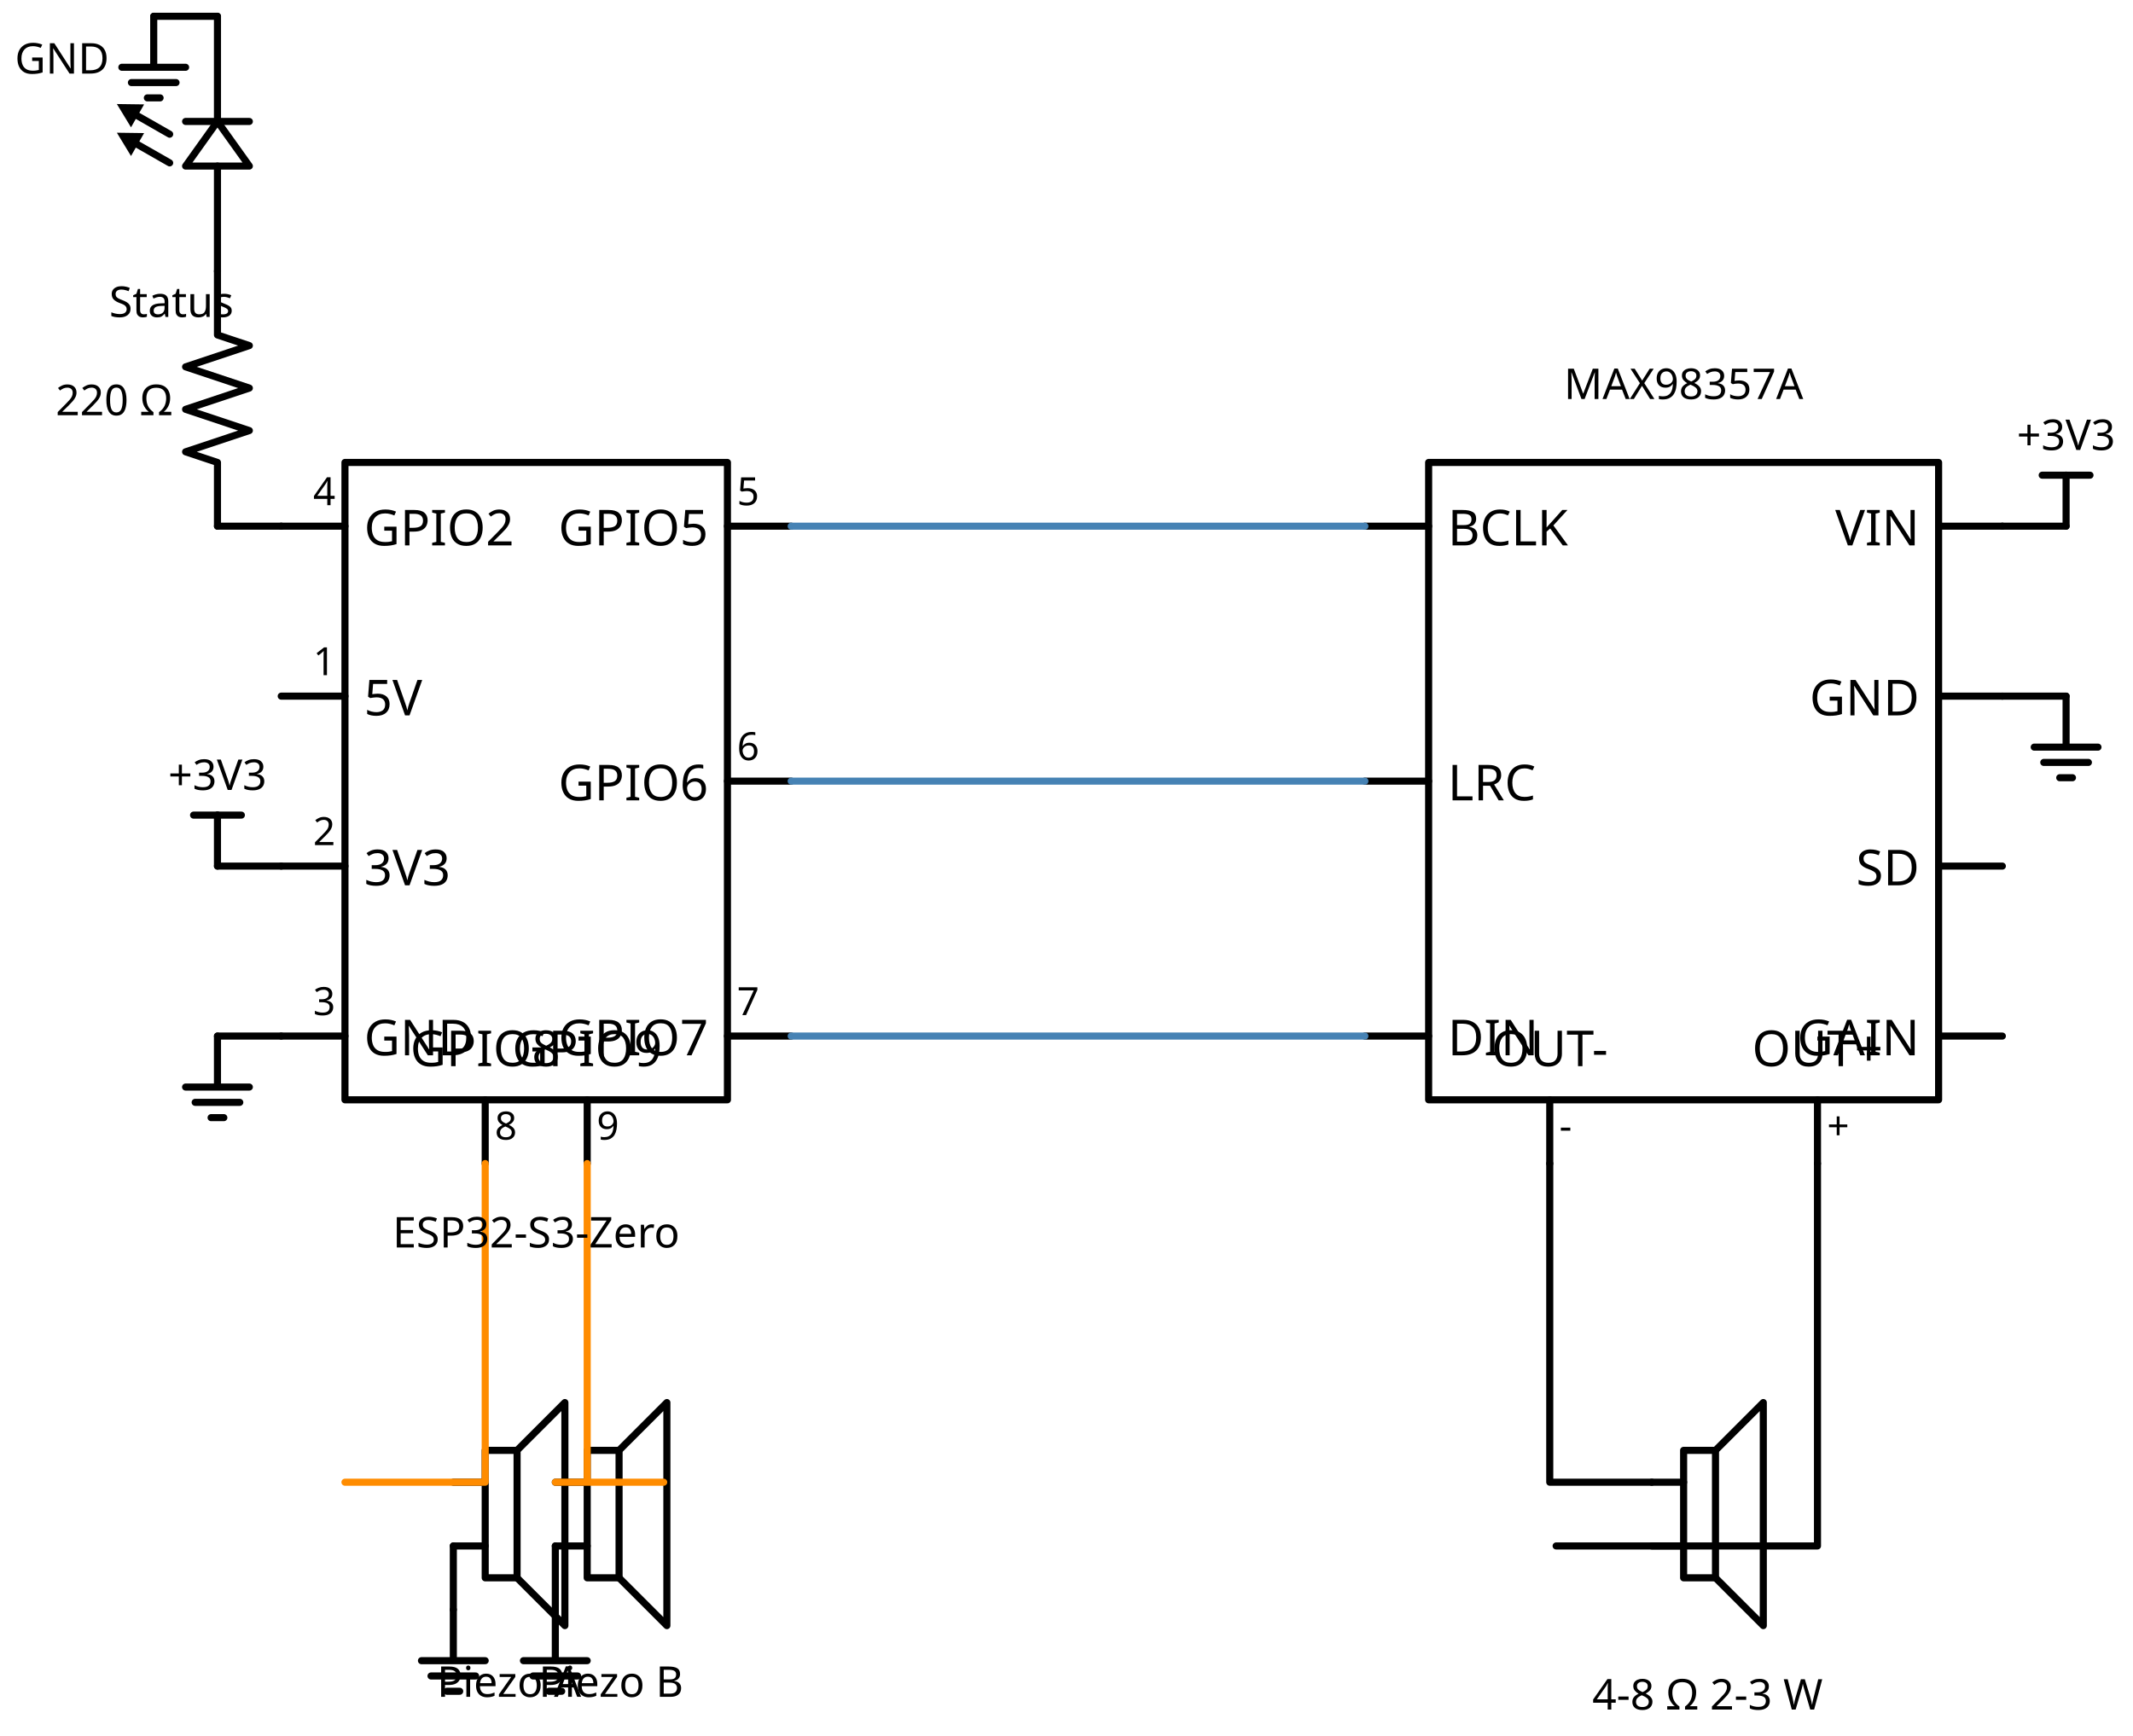
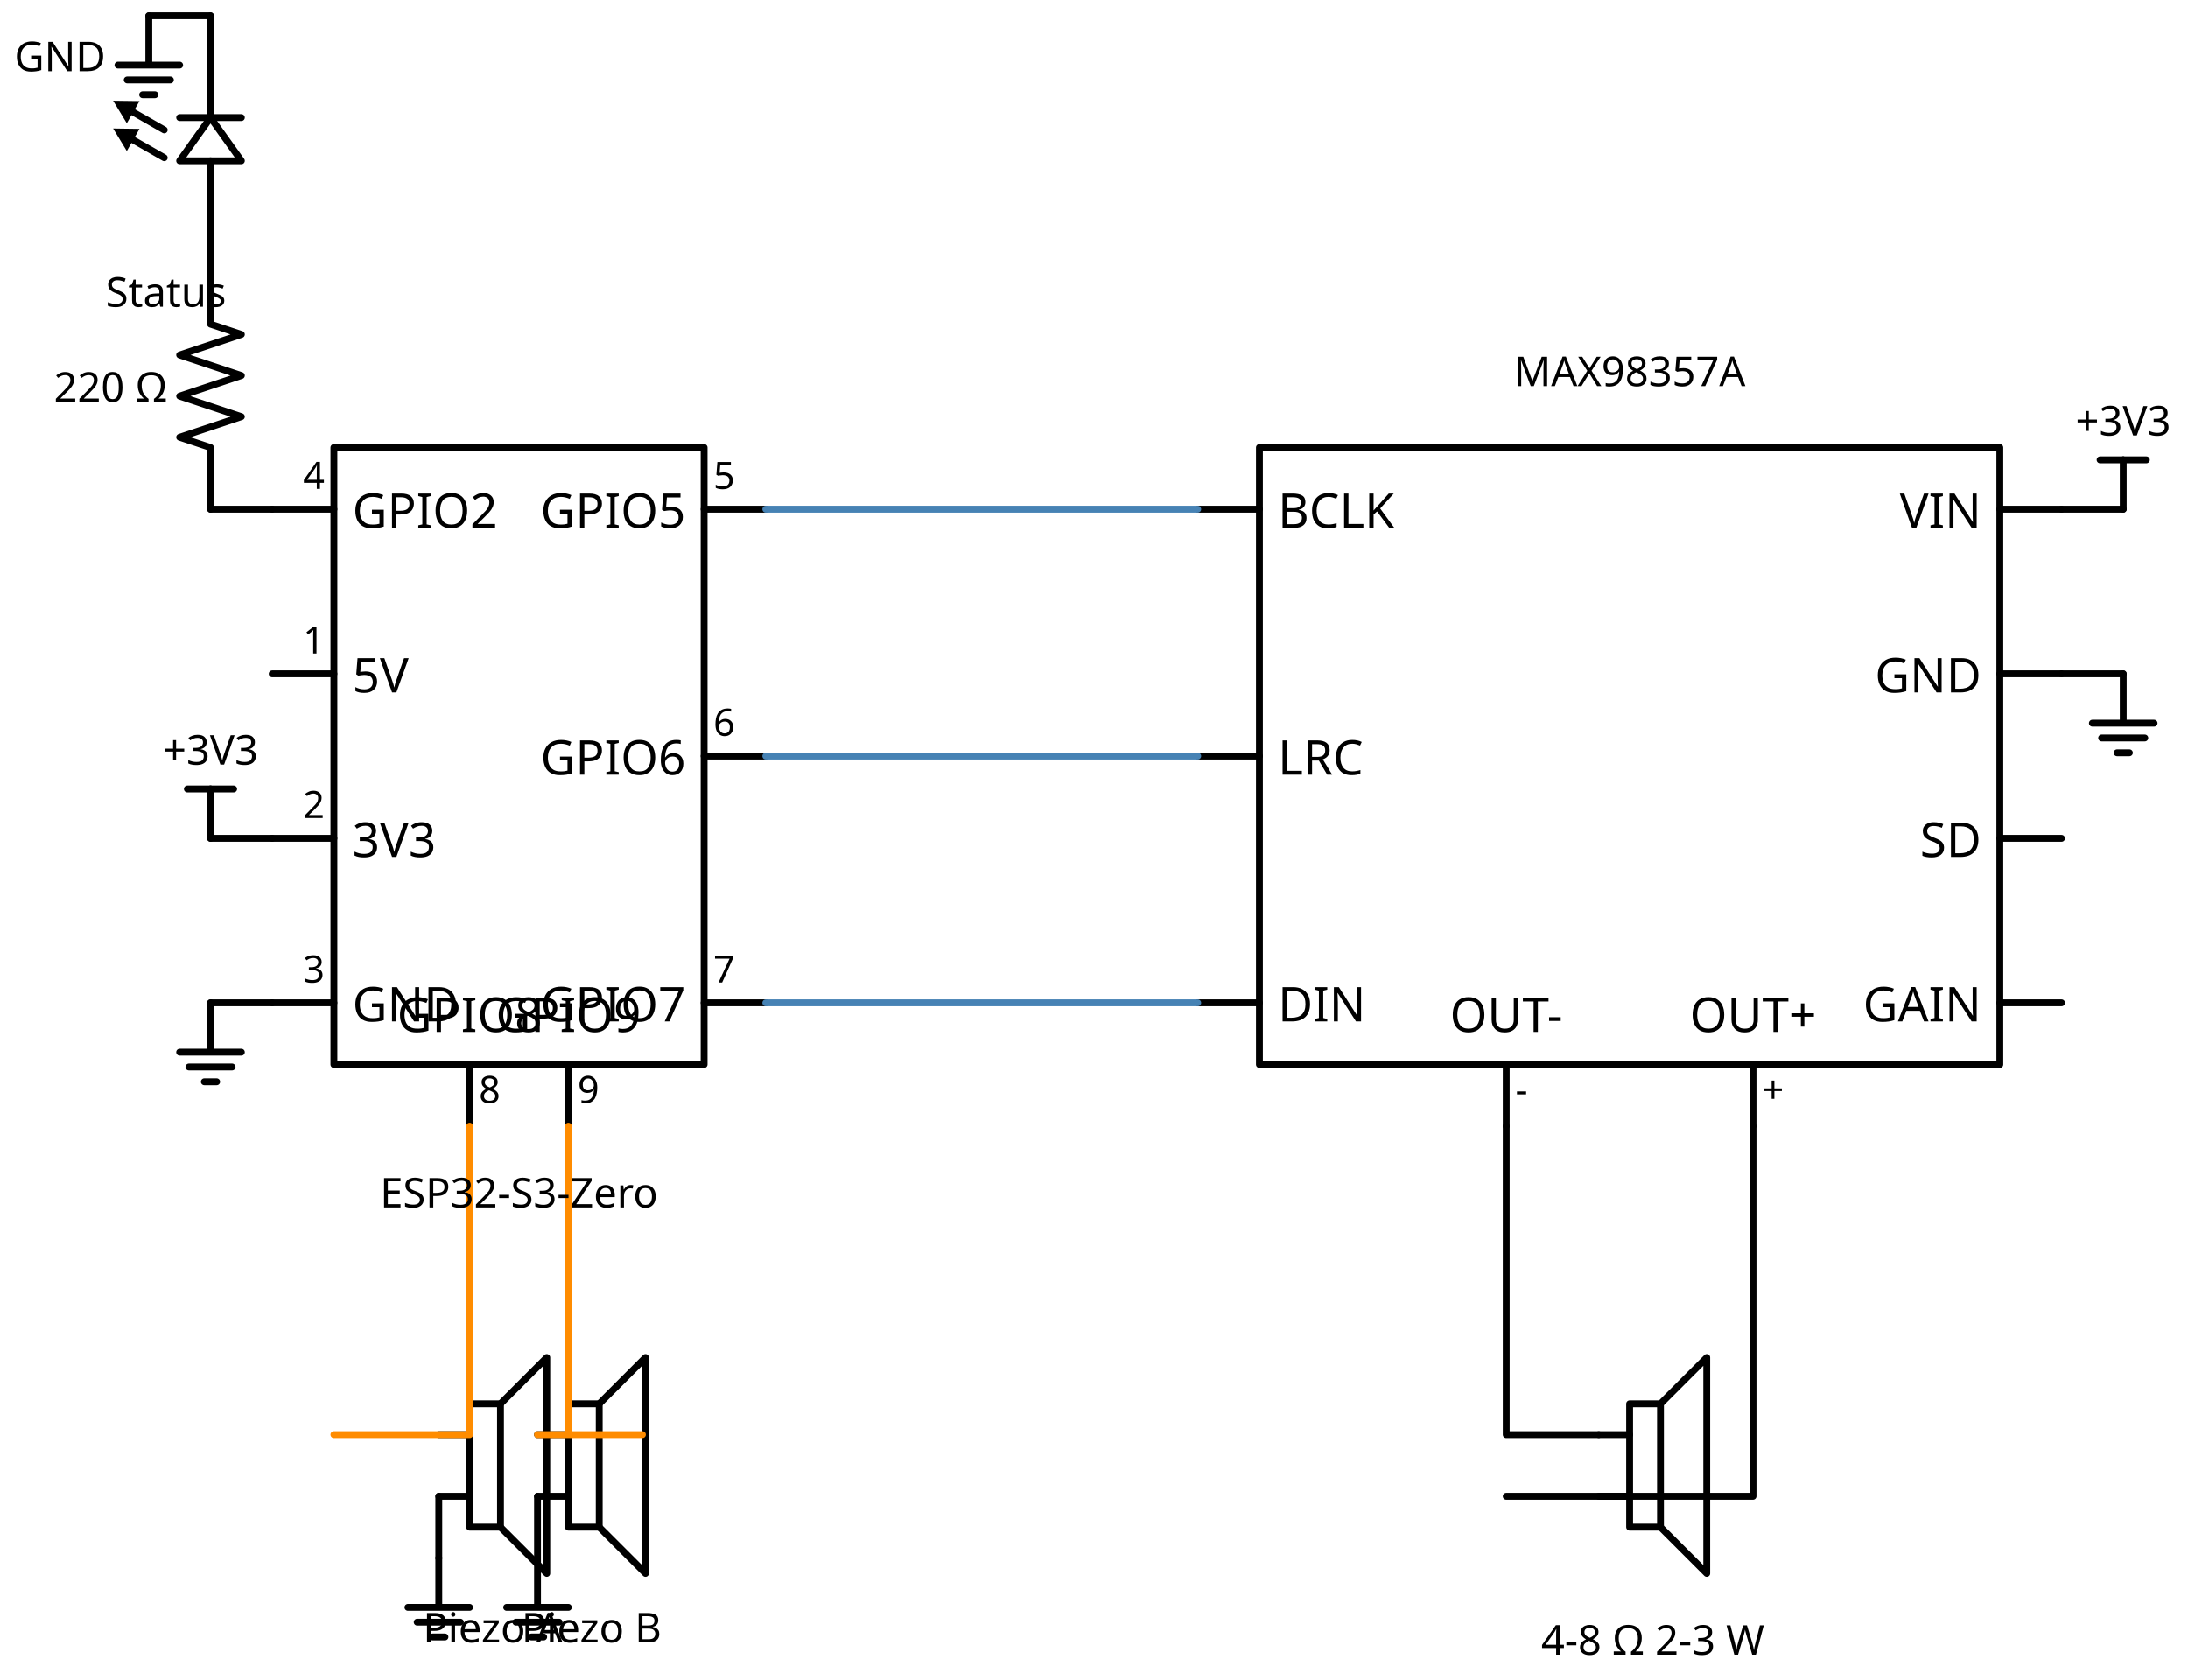
- <svg xmlns="http://www.w3.org/2000/svg" xml:lang="en" height="490.1pt" width="602.3pt" viewBox="-97.408 -310.6 602.3 490.1">
+ <svg xmlns="http://www.w3.org/2000/svg" xml:lang="en" height="490.1pt" width="638.3pt" viewBox="-97.408 -310.6 638.3 490.1">
  <polygon points="378,99 378,135 387,135 387,99 " style="stroke:black;fill:none;stroke-width:2.0;stroke-dasharray:-;stroke-linecap:round;stroke-linejoin:round;" />
  <polyline points="387,99 400.5,85.5 400.5,148.5 387,135 " style="stroke:black;fill:none;stroke-width:2.0;stroke-dasharray:-;stroke-linecap:round;stroke-linejoin:round;" />
  <polygon points="39.6,99 39.6,135 48.6,135 48.6,99 " style="stroke:black;fill:none;stroke-width:2.0;stroke-dasharray:-;stroke-linecap:round;stroke-linejoin:round;" />
  <polyline points="48.6,99 62.1,85.5 62.1,148.5 48.6,135 " style="stroke:black;fill:none;stroke-width:2.0;stroke-dasharray:-;stroke-linecap:round;stroke-linejoin:round;" />
  <polygon points="68.4,99 68.4,135 77.4,135 77.4,99 " style="stroke:black;fill:none;stroke-width:2.0;stroke-dasharray:-;stroke-linecap:round;stroke-linejoin:round;" />
  <polyline points="77.4,99 90.9,85.5 90.9,148.5 77.4,135 " style="stroke:black;fill:none;stroke-width:2.0;stroke-dasharray:-;stroke-linecap:round;stroke-linejoin:round;" />
  <polygon points="-45,-263.7 -36,-276.3 -27,-263.7 " style="stroke:black;fill:none;stroke-width:2.0;stroke-dasharray:-;stroke-linecap:round;stroke-linejoin:round;" />
  <path d="M 0.0,-0.0 L 108,-0 L 108,-180 L 0,-180 L 0,-0" style="stroke:black;fill:none;stroke-width:2.0;stroke-dasharray:-;stroke-linecap:round;stroke-linejoin:round;" />
  <path d="M 0.0,-18.0 L -18,-18" style="stroke:black;fill:none;stroke-width:2.0;stroke-dasharray:-;stroke-linecap:round;stroke-linejoin:round;" />
  <path d="M 0.0,-66.0 L -18,-66" style="stroke:black;fill:none;stroke-width:2.0;stroke-dasharray:-;stroke-linecap:round;stroke-linejoin:round;" />
  <path d="M 0.0,-114.0 L -18,-114" style="stroke:black;fill:none;stroke-width:2.0;stroke-dasharray:-;stroke-linecap:round;stroke-linejoin:round;" />
  <path d="M 0.0,-162.0 L -18,-162" style="stroke:black;fill:none;stroke-width:2.0;stroke-dasharray:-;stroke-linecap:round;stroke-linejoin:round;" />
  <path d="M 108.0,-18.0 L 126,-18" style="stroke:black;fill:none;stroke-width:2.0;stroke-dasharray:-;stroke-linecap:round;stroke-linejoin:round;" />
  <path d="M 108.0,-90.0 L 126,-90" style="stroke:black;fill:none;stroke-width:2.0;stroke-dasharray:-;stroke-linecap:round;stroke-linejoin:round;" />
  <path d="M 108.0,-162.0 L 126,-162" style="stroke:black;fill:none;stroke-width:2.0;stroke-dasharray:-;stroke-linecap:round;stroke-linejoin:round;" />
  <path d="M 39.6,-0.0 L 39.6,18" style="stroke:black;fill:none;stroke-width:2.0;stroke-dasharray:-;stroke-linecap:round;stroke-linejoin:round;" />
  <path d="M 68.4,-0.0 L 68.4,18" style="stroke:black;fill:none;stroke-width:2.0;stroke-dasharray:-;stroke-linecap:round;stroke-linejoin:round;" />
-   <path d="M 306.0,-0.0 L 450,-0 L 450,-180 L 306,-180 L 306,-0" style="stroke:black;fill:none;stroke-width:2.0;stroke-dasharray:-;stroke-linecap:round;stroke-linejoin:round;" />
-   <path d="M 306.0,-18.0 L 288,-18" style="stroke:black;fill:none;stroke-width:2.0;stroke-dasharray:-;stroke-linecap:round;stroke-linejoin:round;" />
-   <path d="M 306.0,-90.0 L 288,-90" style="stroke:black;fill:none;stroke-width:2.0;stroke-dasharray:-;stroke-linecap:round;stroke-linejoin:round;" />
-   <path d="M 306.0,-162.0 L 288,-162" style="stroke:black;fill:none;stroke-width:2.0;stroke-dasharray:-;stroke-linecap:round;stroke-linejoin:round;" />
-   <path d="M 450.0,-18.0 L 468,-18" style="stroke:black;fill:none;stroke-width:2.0;stroke-dasharray:-;stroke-linecap:round;stroke-linejoin:round;" />
-   <path d="M 450.0,-66.0 L 468,-66" style="stroke:black;fill:none;stroke-width:2.0;stroke-dasharray:-;stroke-linecap:round;stroke-linejoin:round;" />
-   <path d="M 450.0,-114.0 L 468,-114" style="stroke:black;fill:none;stroke-width:2.0;stroke-dasharray:-;stroke-linecap:round;stroke-linejoin:round;" />
-   <path d="M 450.0,-162.0 L 468,-162" style="stroke:black;fill:none;stroke-width:2.0;stroke-dasharray:-;stroke-linecap:round;stroke-linejoin:round;" />
-   <path d="M 340.2,-0.0 L 340.2,18" style="stroke:black;fill:none;stroke-width:2.0;stroke-dasharray:-;stroke-linecap:round;stroke-linejoin:round;" />
-   <path d="M 415.8,-0.0 L 415.8,18" style="stroke:black;fill:none;stroke-width:2.0;stroke-dasharray:-;stroke-linecap:round;stroke-linejoin:round;" />
+   <path d="M 270.0,-0.0 L 486,-0 L 486,-180 L 270,-180 L 270,-0" style="stroke:black;fill:none;stroke-width:2.0;stroke-dasharray:-;stroke-linecap:round;stroke-linejoin:round;" />
+   <path d="M 270.0,-18.0 L 252,-18" style="stroke:black;fill:none;stroke-width:2.0;stroke-dasharray:-;stroke-linecap:round;stroke-linejoin:round;" />
+   <path d="M 270.0,-90.0 L 252,-90" style="stroke:black;fill:none;stroke-width:2.0;stroke-dasharray:-;stroke-linecap:round;stroke-linejoin:round;" />
+   <path d="M 270.0,-162.0 L 252,-162" style="stroke:black;fill:none;stroke-width:2.0;stroke-dasharray:-;stroke-linecap:round;stroke-linejoin:round;" />
+   <path d="M 486.0,-18.0 L 504,-18" style="stroke:black;fill:none;stroke-width:2.0;stroke-dasharray:-;stroke-linecap:round;stroke-linejoin:round;" />
+   <path d="M 486.0,-66.0 L 504,-66" style="stroke:black;fill:none;stroke-width:2.0;stroke-dasharray:-;stroke-linecap:round;stroke-linejoin:round;" />
+   <path d="M 486.0,-114.0 L 504,-114" style="stroke:black;fill:none;stroke-width:2.0;stroke-dasharray:-;stroke-linecap:round;stroke-linejoin:round;" />
+   <path d="M 486.0,-162.0 L 504,-162" style="stroke:black;fill:none;stroke-width:2.0;stroke-dasharray:-;stroke-linecap:round;stroke-linejoin:round;" />
+   <path d="M 342.0,-0.0 L 342,18" style="stroke:black;fill:none;stroke-width:2.0;stroke-dasharray:-;stroke-linecap:round;stroke-linejoin:round;" />
+   <path d="M 414.0,-0.0 L 414,18" style="stroke:black;fill:none;stroke-width:2.0;stroke-dasharray:-;stroke-linecap:round;stroke-linejoin:round;" />
  <path d="M 369.0,108.0 L 378,108" style="stroke:black;fill:none;stroke-width:2.0;stroke-dasharray:-;stroke-linecap:round;stroke-linejoin:round;" />
  <path d="M 369.0,126.0 L 378,126" style="stroke:black;fill:none;stroke-width:2.0;stroke-dasharray:-;stroke-linecap:round;stroke-linejoin:round;" />
  <path d="M 30.6,108.0 L 39.6,108" style="stroke:black;fill:none;stroke-width:2.0;stroke-dasharray:-;stroke-linecap:round;stroke-linejoin:round;" />
  <path d="M 30.6,126.0 L 39.6,126" style="stroke:black;fill:none;stroke-width:2.0;stroke-dasharray:-;stroke-linecap:round;stroke-linejoin:round;" />
  <path d="M 59.4,108.0 L 68.4,108" style="stroke:black;fill:none;stroke-width:2.0;stroke-dasharray:-;stroke-linecap:round;stroke-linejoin:round;" />
  <path d="M 59.4,126.0 L 68.4,126" style="stroke:black;fill:none;stroke-width:2.0;stroke-dasharray:-;stroke-linecap:round;stroke-linejoin:round;" />
-   <path d="M 126.0,-162.0 L 288,-162" style="stroke:steelblue;fill:none;stroke-width:2.0;stroke-dasharray:-;stroke-linecap:round;stroke-linejoin:round;" />
-   <path d="M 126.0,-90.0 L 288,-90" style="stroke:steelblue;fill:none;stroke-width:2.0;stroke-dasharray:-;stroke-linecap:round;stroke-linejoin:round;" />
-   <path d="M 126.0,-18.0 L 288,-18" style="stroke:steelblue;fill:none;stroke-width:2.0;stroke-dasharray:-;stroke-linecap:round;stroke-linejoin:round;" />
-   <path d="M 340.2,18.0 L 340.2,108 L 369,108" style="stroke:black;fill:none;stroke-width:2.0;stroke-dasharray:-;stroke-linecap:round;stroke-linejoin:round;" />
-   <path d="M 415.8,18.0 L 415.8,126 L 342,126 L 369,126" style="stroke:black;fill:none;stroke-width:2.0;stroke-dasharray:-;stroke-linecap:round;stroke-linejoin:round;" />
+   <path d="M 126.0,-162.0 L 252,-162" style="stroke:steelblue;fill:none;stroke-width:2.0;stroke-dasharray:-;stroke-linecap:round;stroke-linejoin:round;" />
+   <path d="M 126.0,-90.0 L 252,-90" style="stroke:steelblue;fill:none;stroke-width:2.0;stroke-dasharray:-;stroke-linecap:round;stroke-linejoin:round;" />
+   <path d="M 126.0,-18.0 L 252,-18" style="stroke:steelblue;fill:none;stroke-width:2.0;stroke-dasharray:-;stroke-linecap:round;stroke-linejoin:round;" />
+   <path d="M 342.0,18.0 L 342,108 L 369,108" style="stroke:black;fill:none;stroke-width:2.0;stroke-dasharray:-;stroke-linecap:round;stroke-linejoin:round;" />
+   <path d="M 414.0,18.0 L 414,126 L 342,126 L 369,126" style="stroke:black;fill:none;stroke-width:2.0;stroke-dasharray:-;stroke-linecap:round;stroke-linejoin:round;" />
  <path d="M 39.6,18.0 L 39.6,108 L 0,108 L 30.6,108" style="stroke:darkorange;fill:none;stroke-width:2.0;stroke-dasharray:-;stroke-linecap:round;stroke-linejoin:round;" />
  <path d="M 68.4,18.0 L 68.4,108 L 90,108 L 59.4,108" style="stroke:darkorange;fill:none;stroke-width:2.0;stroke-dasharray:-;stroke-linecap:round;stroke-linejoin:round;" />
  <path d="M -18.0,-66.0 L -27,-66 L -36,-66" style="stroke:black;fill:none;stroke-width:2.0;stroke-dasharray:-;stroke-linecap:round;stroke-linejoin:round;" />
  <path d="M -36.0,-66.0 L -36,-80.4" style="stroke:black;fill:none;stroke-width:2.0;stroke-dasharray:-;stroke-linecap:round;stroke-linejoin:round;" />
  <path d="M -36.0,-80.4 L -42.75,-80.4" style="stroke:black;fill:none;stroke-width:2.0;stroke-dasharray:-;stroke-linecap:round;stroke-linejoin:round;" />
  <path d="M -36.0,-80.4 L -29.25,-80.4" style="stroke:black;fill:none;stroke-width:2.0;stroke-dasharray:-;stroke-linecap:round;stroke-linejoin:round;" />
  <path d="M -18.0,-18.0 L -27,-18 L -36,-18" style="stroke:black;fill:none;stroke-width:2.0;stroke-dasharray:-;stroke-linecap:round;stroke-linejoin:round;" />
  <path d="M -36.0,-18 L -36,-3.6 L -45,-3.6 L -27,-3.6 M -42.3,0.72 L -29.7,0.72 M -37.8,5.04 L -34.2,5.04" style="stroke:black;fill:none;stroke-width:2.0;stroke-dasharray:-;stroke-linecap:round;stroke-linejoin:round;" />
-   <path d="M 468.0,-162.0 L 477,-162 L 486,-162" style="stroke:black;fill:none;stroke-width:2.0;stroke-dasharray:-;stroke-linecap:round;stroke-linejoin:round;" />
-   <path d="M 486.0,-162.0 L 486,-176.4" style="stroke:black;fill:none;stroke-width:2.0;stroke-dasharray:-;stroke-linecap:round;stroke-linejoin:round;" />
-   <path d="M 486.0,-176.4 L 479.25,-176.4" style="stroke:black;fill:none;stroke-width:2.0;stroke-dasharray:-;stroke-linecap:round;stroke-linejoin:round;" />
-   <path d="M 486.0,-176.4 L 492.75,-176.4" style="stroke:black;fill:none;stroke-width:2.0;stroke-dasharray:-;stroke-linecap:round;stroke-linejoin:round;" />
-   <path d="M 468.0,-114.0 L 477,-114 L 486,-114" style="stroke:black;fill:none;stroke-width:2.0;stroke-dasharray:-;stroke-linecap:round;stroke-linejoin:round;" />
-   <path d="M 486.0,-114.0 L 486,-99.6 L 477,-99.6 L 495,-99.6 M 479.7,-95.28 L 492.3,-95.28 M 484.2,-90.96 L 487.8,-90.96" style="stroke:black;fill:none;stroke-width:2.0;stroke-dasharray:-;stroke-linecap:round;stroke-linejoin:round;" />
+   <path d="M 504.0,-162.0 L 513,-162 L 522,-162" style="stroke:black;fill:none;stroke-width:2.0;stroke-dasharray:-;stroke-linecap:round;stroke-linejoin:round;" />
+   <path d="M 522.0,-162.0 L 522,-176.4" style="stroke:black;fill:none;stroke-width:2.0;stroke-dasharray:-;stroke-linecap:round;stroke-linejoin:round;" />
+   <path d="M 522.0,-176.4 L 515.25,-176.4" style="stroke:black;fill:none;stroke-width:2.0;stroke-dasharray:-;stroke-linecap:round;stroke-linejoin:round;" />
+   <path d="M 522.0,-176.4 L 528.75,-176.4" style="stroke:black;fill:none;stroke-width:2.0;stroke-dasharray:-;stroke-linecap:round;stroke-linejoin:round;" />
+   <path d="M 504.0,-114.0 L 513,-114 L 522,-114" style="stroke:black;fill:none;stroke-width:2.0;stroke-dasharray:-;stroke-linecap:round;stroke-linejoin:round;" />
+   <path d="M 522.0,-114.0 L 522,-99.6 L 513,-99.6 L 531,-99.6 M 515.7,-95.28 L 528.3,-95.28 M 520.2,-90.96 L 523.8,-90.96" style="stroke:black;fill:none;stroke-width:2.0;stroke-dasharray:-;stroke-linecap:round;stroke-linejoin:round;" />
  <path d="M -18.0,-162.0 L -27,-162 L -36,-162" style="stroke:black;fill:none;stroke-width:2.0;stroke-dasharray:-;stroke-linecap:round;stroke-linejoin:round;" />
  <path d="M -36.0,-162.0 L -36,-180 L -45,-183 L -27,-189 L -45,-195 L -27,-201 L -45,-207 L -27,-213 L -36,-216 L -36,-234" style="stroke:black;fill:none;stroke-width:2.0;stroke-dasharray:-;stroke-linecap:round;stroke-linejoin:round;" />
  <path d="M -36,-234.0 L -36,-263.7 M -45,-276.3 L -27,-276.3 M -36,-276.3 L -36,-306" style="stroke:black;fill:none;stroke-width:2.0;stroke-dasharray:-;stroke-linecap:round;stroke-linejoin:round;" />
  <path d="M -49.5,-272.7 L -58.999,-278.128" style="stroke:black;fill:none;stroke-width:2.0;stroke-dasharray:-;stroke-linecap:round;stroke-linejoin:round;" />
  <path d="M -63.514 -280.708 L -57.57 -280.628 L -60.428 -275.627 Z" style="stroke:black;fill:black;stroke-linecap:butt;stroke-linejoin:miter;" />
  <path d="M -49.5,-264.6 L -58.999,-270.028" style="stroke:black;fill:none;stroke-width:2.0;stroke-dasharray:-;stroke-linecap:round;stroke-linejoin:round;" />
  <path d="M -63.514 -272.608 L -57.57 -272.528 L -60.428 -267.527 Z" style="stroke:black;fill:black;stroke-linecap:butt;stroke-linejoin:miter;" />
  <path d="M -36,-306.0 L -45,-306 L -54,-306" style="stroke:black;fill:none;stroke-width:2.0;stroke-dasharray:-;stroke-linecap:round;stroke-linejoin:round;" />
  <path d="M -54,-306.0 L -54,-291.6 L -63,-291.6 L -45,-291.6 M -60.3,-287.28 L -47.7,-287.28 M -55.8,-282.96 L -52.2,-282.96" style="stroke:black;fill:none;stroke-width:2.0;stroke-dasharray:-;stroke-linecap:round;stroke-linejoin:round;" />
  <path d="M 30.6,126.0 L 30.6,135 L 30.6,144" style="stroke:black;fill:none;stroke-width:2.0;stroke-dasharray:-;stroke-linecap:round;stroke-linejoin:round;" />
  <path d="M 30.6,144.0 L 30.6,158.4 L 21.6,158.4 L 39.6,158.4 M 24.3,162.72 L 36.9,162.72 M 28.8,167.04 L 32.4,167.04" style="stroke:black;fill:none;stroke-width:2.0;stroke-dasharray:-;stroke-linecap:round;stroke-linejoin:round;" />
  <path d="M 59.4,126.0 L 59.4,135 L 59.4,144" style="stroke:black;fill:none;stroke-width:2.0;stroke-dasharray:-;stroke-linecap:round;stroke-linejoin:round;" />
  <path d="M 59.4,144.0 L 59.4,158.4 L 50.4,158.4 L 68.4,158.4 M 53.1,162.72 L 65.7,162.72 M 57.6,167.04 L 61.2,167.04" style="stroke:black;fill:none;stroke-width:2.0;stroke-dasharray:-;stroke-linecap:round;stroke-linejoin:round;" />
  <text x="-2.7" y="-31.7" dominant-baseline="ideographic" fill="black" font-size="11" font-family="sans" text-anchor="end">
    <tspan x="-2.7" dy="11">3</tspan>
  </text>
  <text x="5.4" y="-32.0" dominant-baseline="central" fill="black" font-size="14" font-family="sans" text-anchor="start">
    <tspan x="5.4" dy="14">GND</tspan>
  </text>
  <text x="-2.7" y="-79.7" dominant-baseline="ideographic" fill="black" font-size="11" font-family="sans" text-anchor="end">
    <tspan x="-2.7" dy="11">2</tspan>
  </text>
  <text x="5.4" y="-80.0" dominant-baseline="central" fill="black" font-size="14" font-family="sans" text-anchor="start">
    <tspan x="5.4" dy="14">3V3</tspan>
  </text>
  <text x="-2.7" y="-127.7" dominant-baseline="ideographic" fill="black" font-size="11" font-family="sans" text-anchor="end">
    <tspan x="-2.7" dy="11">1</tspan>
  </text>
  <text x="5.4" y="-128.0" dominant-baseline="central" fill="black" font-size="14" font-family="sans" text-anchor="start">
    <tspan x="5.4" dy="14">5V</tspan>
  </text>
  <text x="-2.7" y="-175.7" dominant-baseline="ideographic" fill="black" font-size="11" font-family="sans" text-anchor="end">
    <tspan x="-2.7" dy="11">4</tspan>
  </text>
  <text x="5.4" y="-176.0" dominant-baseline="central" fill="black" font-size="14" font-family="sans" text-anchor="start">
    <tspan x="5.4" dy="14">GPIO2</tspan>
  </text>
  <text x="110.7" y="-31.7" dominant-baseline="ideographic" fill="black" font-size="11" font-family="sans" text-anchor="start">
    <tspan x="110.7" dy="11">7</tspan>
  </text>
  <text x="102.6" y="-32.0" dominant-baseline="central" fill="black" font-size="14" font-family="sans" text-anchor="end">
    <tspan x="102.6" dy="14">GPIO7</tspan>
  </text>
  <text x="110.7" y="-103.7" dominant-baseline="ideographic" fill="black" font-size="11" font-family="sans" text-anchor="start">
    <tspan x="110.7" dy="11">6</tspan>
  </text>
  <text x="102.6" y="-104.0" dominant-baseline="central" fill="black" font-size="14" font-family="sans" text-anchor="end">
    <tspan x="102.6" dy="14">GPIO6</tspan>
  </text>
  <text x="110.7" y="-175.7" dominant-baseline="ideographic" fill="black" font-size="11" font-family="sans" text-anchor="start">
    <tspan x="110.7" dy="11">5</tspan>
  </text>
  <text x="102.6" y="-176.0" dominant-baseline="central" fill="black" font-size="14" font-family="sans" text-anchor="end">
    <tspan x="102.6" dy="14">GPIO5</tspan>
  </text>
  <text x="42.3" y="-8.3" dominant-baseline="hanging" fill="black" font-size="11" font-family="sans" text-anchor="start">
    <tspan x="42.3" dy="11">8</tspan>
  </text>
  <text x="39.6" y="-19.4" dominant-baseline="ideographic" fill="black" font-size="14" font-family="sans" text-anchor="middle">
    <tspan x="39.6" dy="14">GPIO8</tspan>
  </text>
  <text x="71.1" y="-8.3" dominant-baseline="hanging" fill="black" font-size="11" font-family="sans" text-anchor="start">
    <tspan x="71.1" dy="11">9</tspan>
  </text>
  <text x="68.4" y="-19.4" dominant-baseline="ideographic" fill="black" font-size="14" font-family="sans" text-anchor="middle">
    <tspan x="68.4" dy="14">GPIO9</tspan>
  </text>
  <text x="54.0" y="20.4" dominant-baseline="hanging" fill="black" font-size="12" font-family="sans" text-anchor="middle">
    <tspan x="54.0" dy="12">ESP32-S3-Zero</tspan>
  </text>
-   <text x="311.4" y="-32.0" dominant-baseline="central" fill="black" font-size="14" font-family="sans" text-anchor="start">
-     <tspan x="311.4" dy="14">DIN</tspan>
+   <text x="275.4" y="-32.0" dominant-baseline="central" fill="black" font-size="14" font-family="sans" text-anchor="start">
+     <tspan x="275.4" dy="14">DIN</tspan>
  </text>
-   <text x="311.4" y="-104.0" dominant-baseline="central" fill="black" font-size="14" font-family="sans" text-anchor="start">
-     <tspan x="311.4" dy="14">LRC</tspan>
+   <text x="275.4" y="-104.0" dominant-baseline="central" fill="black" font-size="14" font-family="sans" text-anchor="start">
+     <tspan x="275.4" dy="14">LRC</tspan>
  </text>
-   <text x="311.4" y="-176.0" dominant-baseline="central" fill="black" font-size="14" font-family="sans" text-anchor="start">
-     <tspan x="311.4" dy="14">BCLK</tspan>
+   <text x="275.4" y="-176.0" dominant-baseline="central" fill="black" font-size="14" font-family="sans" text-anchor="start">
+     <tspan x="275.4" dy="14">BCLK</tspan>
  </text>
-   <text x="444.6" y="-32.0" dominant-baseline="central" fill="black" font-size="14" font-family="sans" text-anchor="end">
-     <tspan x="444.6" dy="14">GAIN</tspan>
+   <text x="480.6" y="-32.0" dominant-baseline="central" fill="black" font-size="14" font-family="sans" text-anchor="end">
+     <tspan x="480.6" dy="14">GAIN</tspan>
  </text>
-   <text x="444.6" y="-80.0" dominant-baseline="central" fill="black" font-size="14" font-family="sans" text-anchor="end">
-     <tspan x="444.6" dy="14">SD</tspan>
+   <text x="480.6" y="-80.0" dominant-baseline="central" fill="black" font-size="14" font-family="sans" text-anchor="end">
+     <tspan x="480.6" dy="14">SD</tspan>
  </text>
-   <text x="444.6" y="-128.0" dominant-baseline="central" fill="black" font-size="14" font-family="sans" text-anchor="end">
-     <tspan x="444.6" dy="14">GND</tspan>
+   <text x="480.6" y="-128.0" dominant-baseline="central" fill="black" font-size="14" font-family="sans" text-anchor="end">
+     <tspan x="480.6" dy="14">GND</tspan>
  </text>
-   <text x="444.6" y="-176.0" dominant-baseline="central" fill="black" font-size="14" font-family="sans" text-anchor="end">
-     <tspan x="444.6" dy="14">VIN</tspan>
+   <text x="480.6" y="-176.0" dominant-baseline="central" fill="black" font-size="14" font-family="sans" text-anchor="end">
+     <tspan x="480.6" dy="14">VIN</tspan>
  </text>
-   <text x="342.9" y="-8.3" dominant-baseline="hanging" fill="black" font-size="11" font-family="sans" text-anchor="start">
-     <tspan x="342.9" dy="11">-</tspan>
+   <text x="344.7" y="-8.3" dominant-baseline="hanging" fill="black" font-size="11" font-family="sans" text-anchor="start">
+     <tspan x="344.7" dy="11">-</tspan>
  </text>
-   <text x="340.2" y="-19.4" dominant-baseline="ideographic" fill="black" font-size="14" font-family="sans" text-anchor="middle">
-     <tspan x="340.2" dy="14">OUT-</tspan>
+   <text x="342.0" y="-19.4" dominant-baseline="ideographic" fill="black" font-size="14" font-family="sans" text-anchor="middle">
+     <tspan x="342.0" dy="14">OUT-</tspan>
  </text>
-   <text x="418.5" y="-8.3" dominant-baseline="hanging" fill="black" font-size="11" font-family="sans" text-anchor="start">
-     <tspan x="418.5" dy="11">+</tspan>
+   <text x="416.7" y="-8.3" dominant-baseline="hanging" fill="black" font-size="11" font-family="sans" text-anchor="start">
+     <tspan x="416.7" dy="11">+</tspan>
  </text>
-   <text x="415.8" y="-19.4" dominant-baseline="ideographic" fill="black" font-size="14" font-family="sans" text-anchor="middle">
-     <tspan x="415.8" dy="14">OUT+</tspan>
+   <text x="414.0" y="-19.4" dominant-baseline="ideographic" fill="black" font-size="14" font-family="sans" text-anchor="middle">
+     <tspan x="414.0" dy="14">OUT+</tspan>
  </text>
  <text x="378.0" y="-206.4" dominant-baseline="ideographic" fill="black" font-size="12" font-family="sans" text-anchor="middle">
    <tspan x="378.0" dy="12">MAX98357A</tspan>
  </text>
  <text x="384.75" y="150.9" dominant-baseline="hanging" fill="black" font-size="12" font-family="sans" text-anchor="middle">
    <tspan x="384.75" dy="12">4-8 Ω  2-3 W</tspan>
  </text>
  <text x="46.35" y="147.3" dominant-baseline="hanging" fill="black" font-size="12" font-family="sans" text-anchor="middle">
    <tspan x="46.35" dy="12">Piezo A</tspan>
  </text>
  <text x="75.15" y="147.3" dominant-baseline="hanging" fill="black" font-size="12" font-family="sans" text-anchor="middle">
    <tspan x="75.15" dy="12">Piezo B</tspan>
  </text>
  <text x="-36.0" y="-96" dominant-baseline="ideographic" fill="black" font-size="12" font-family="sans" text-anchor="middle">
    <tspan x="-36.0" dy="12">+3V3</tspan>
  </text>
-   <text x="486.0" y="-192.0" dominant-baseline="ideographic" fill="black" font-size="12" font-family="sans" text-anchor="middle">
-     <tspan x="486.0" dy="12">+3V3</tspan>
+   <text x="522.0" y="-192.0" dominant-baseline="ideographic" fill="black" font-size="12" font-family="sans" text-anchor="middle">
+     <tspan x="522.0" dy="12">+3V3</tspan>
  </text>
  <text x="-48.6" y="-210.0" dominant-baseline="central" fill="black" font-size="12" font-family="sans" text-anchor="end">
    <tspan x="-48.6" dy="12">220 Ω</tspan>
  </text>
  <text x="-49.005" y="-242.4" dominant-baseline="hanging" fill="black" font-size="12" font-family="sans" text-anchor="middle">
    <tspan x="-49.005" dy="12">Status</tspan>
  </text>
  <text x="-66.6" y="-306.48" dominant-baseline="central" fill="black" font-size="12" font-family="sans" text-anchor="end">
    <tspan x="-66.6" dy="12">GND</tspan>
  </text>
</svg>
